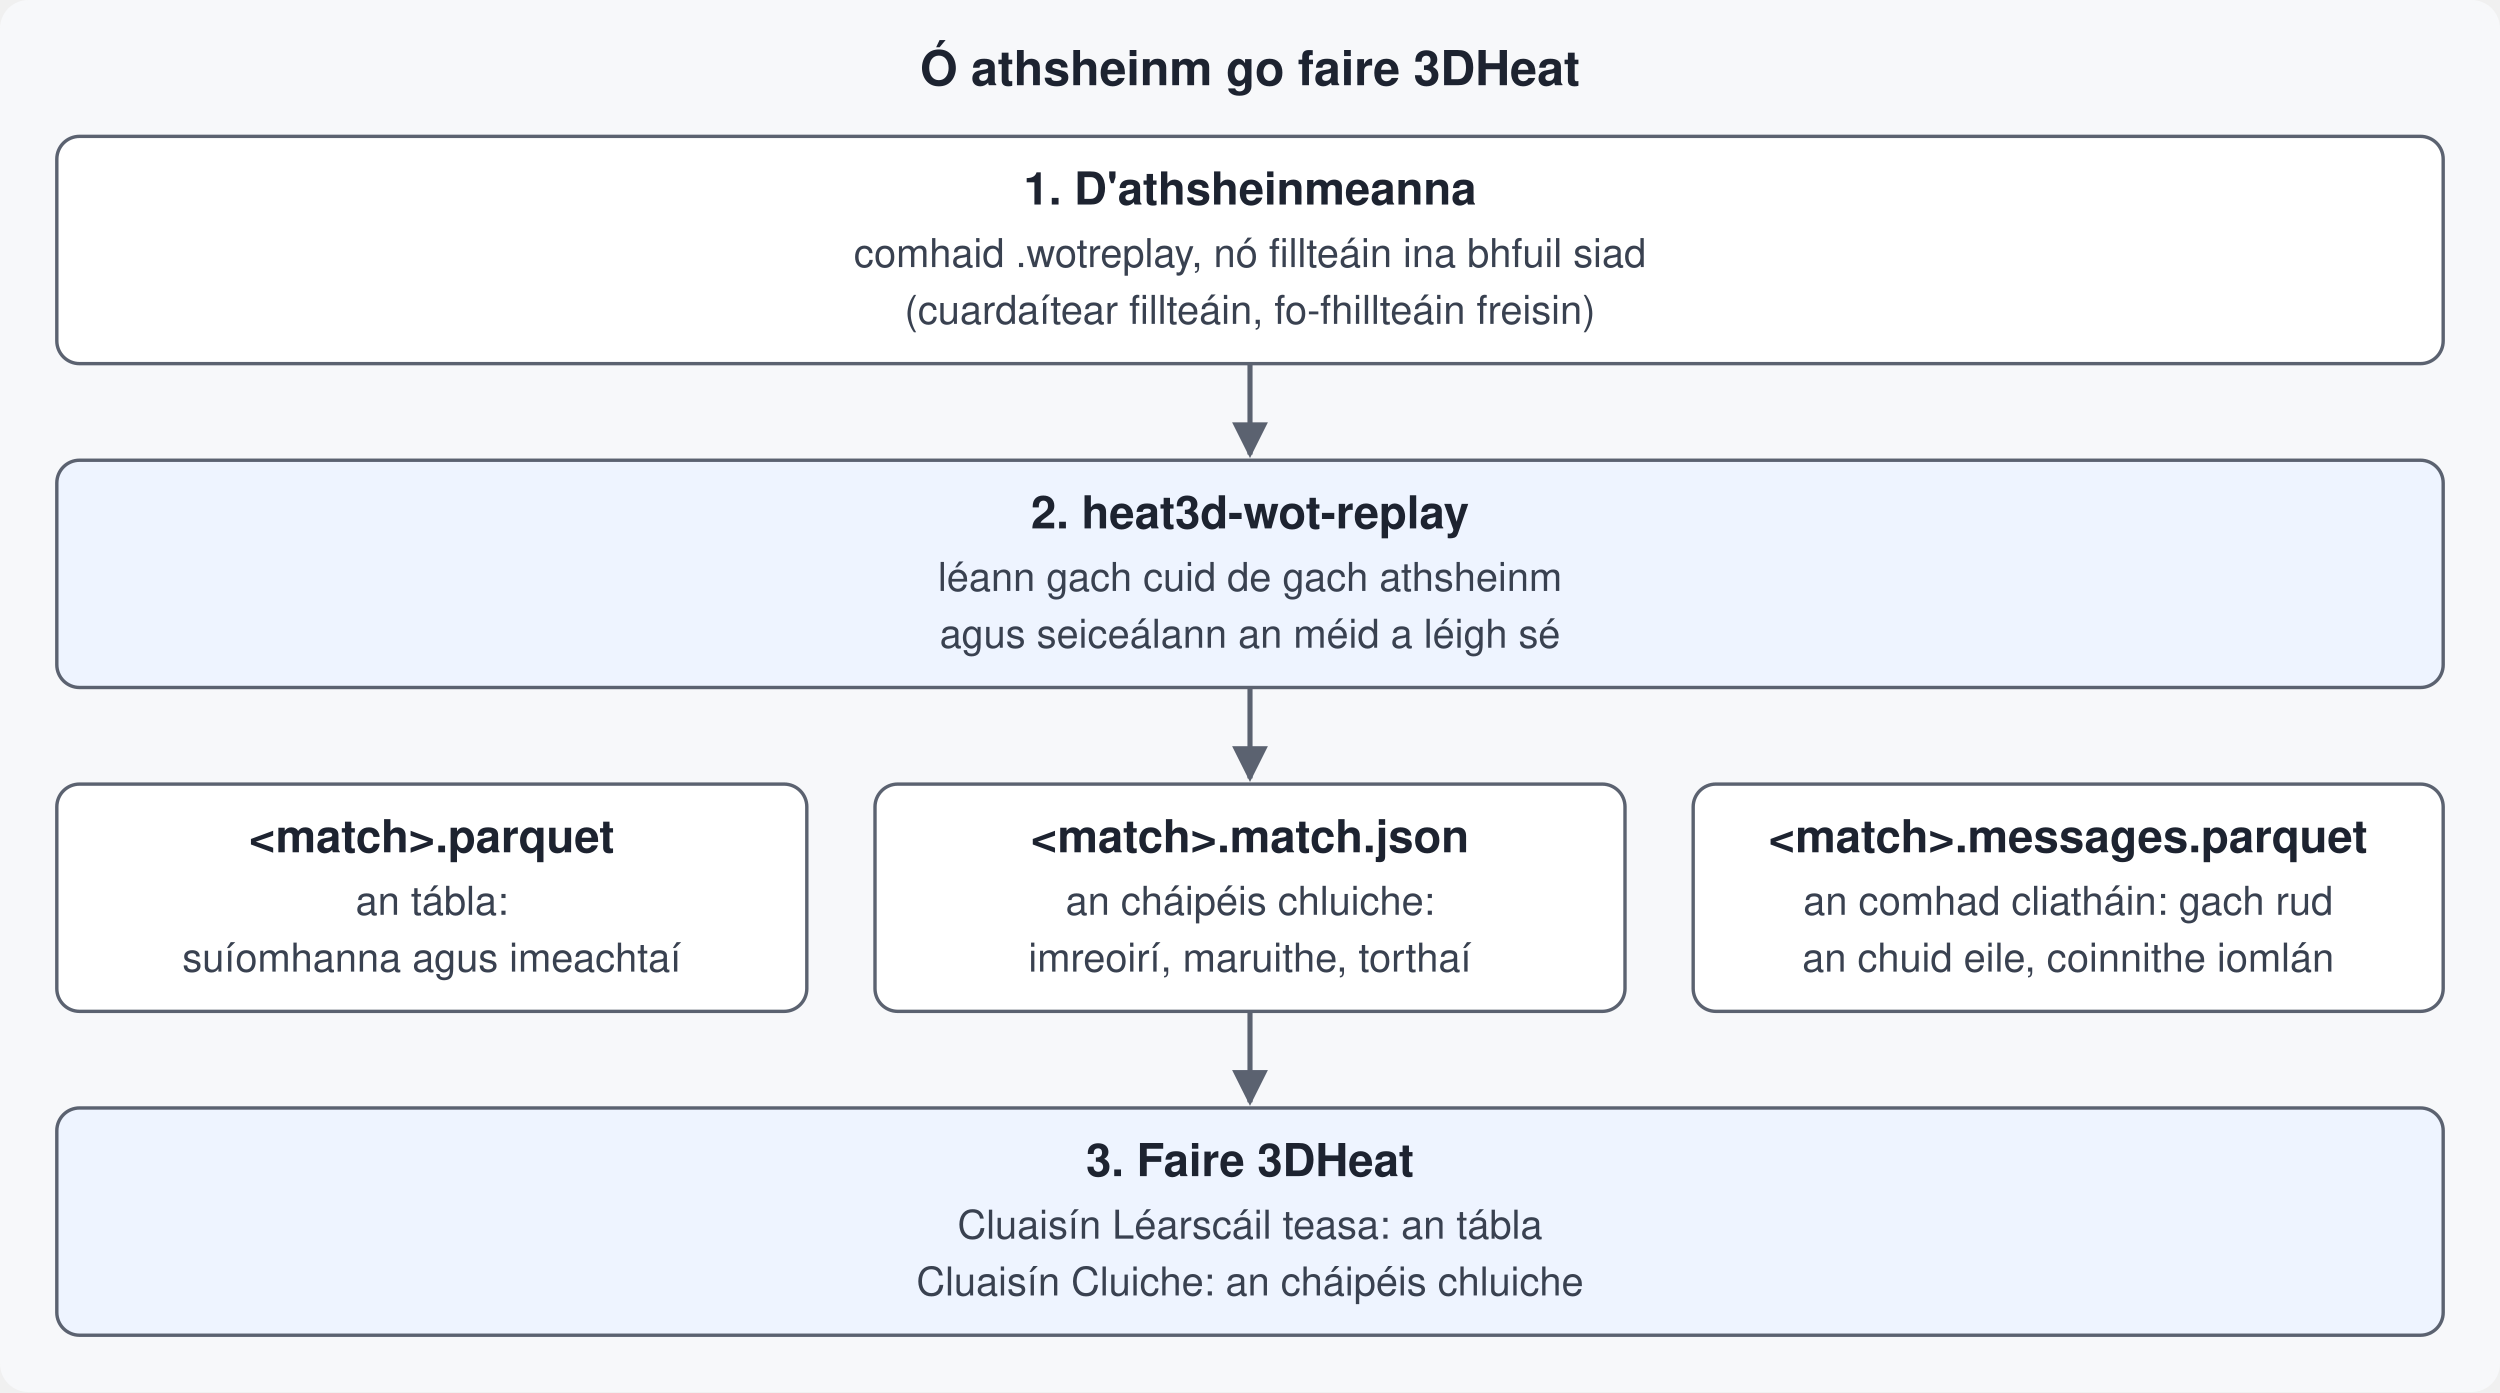
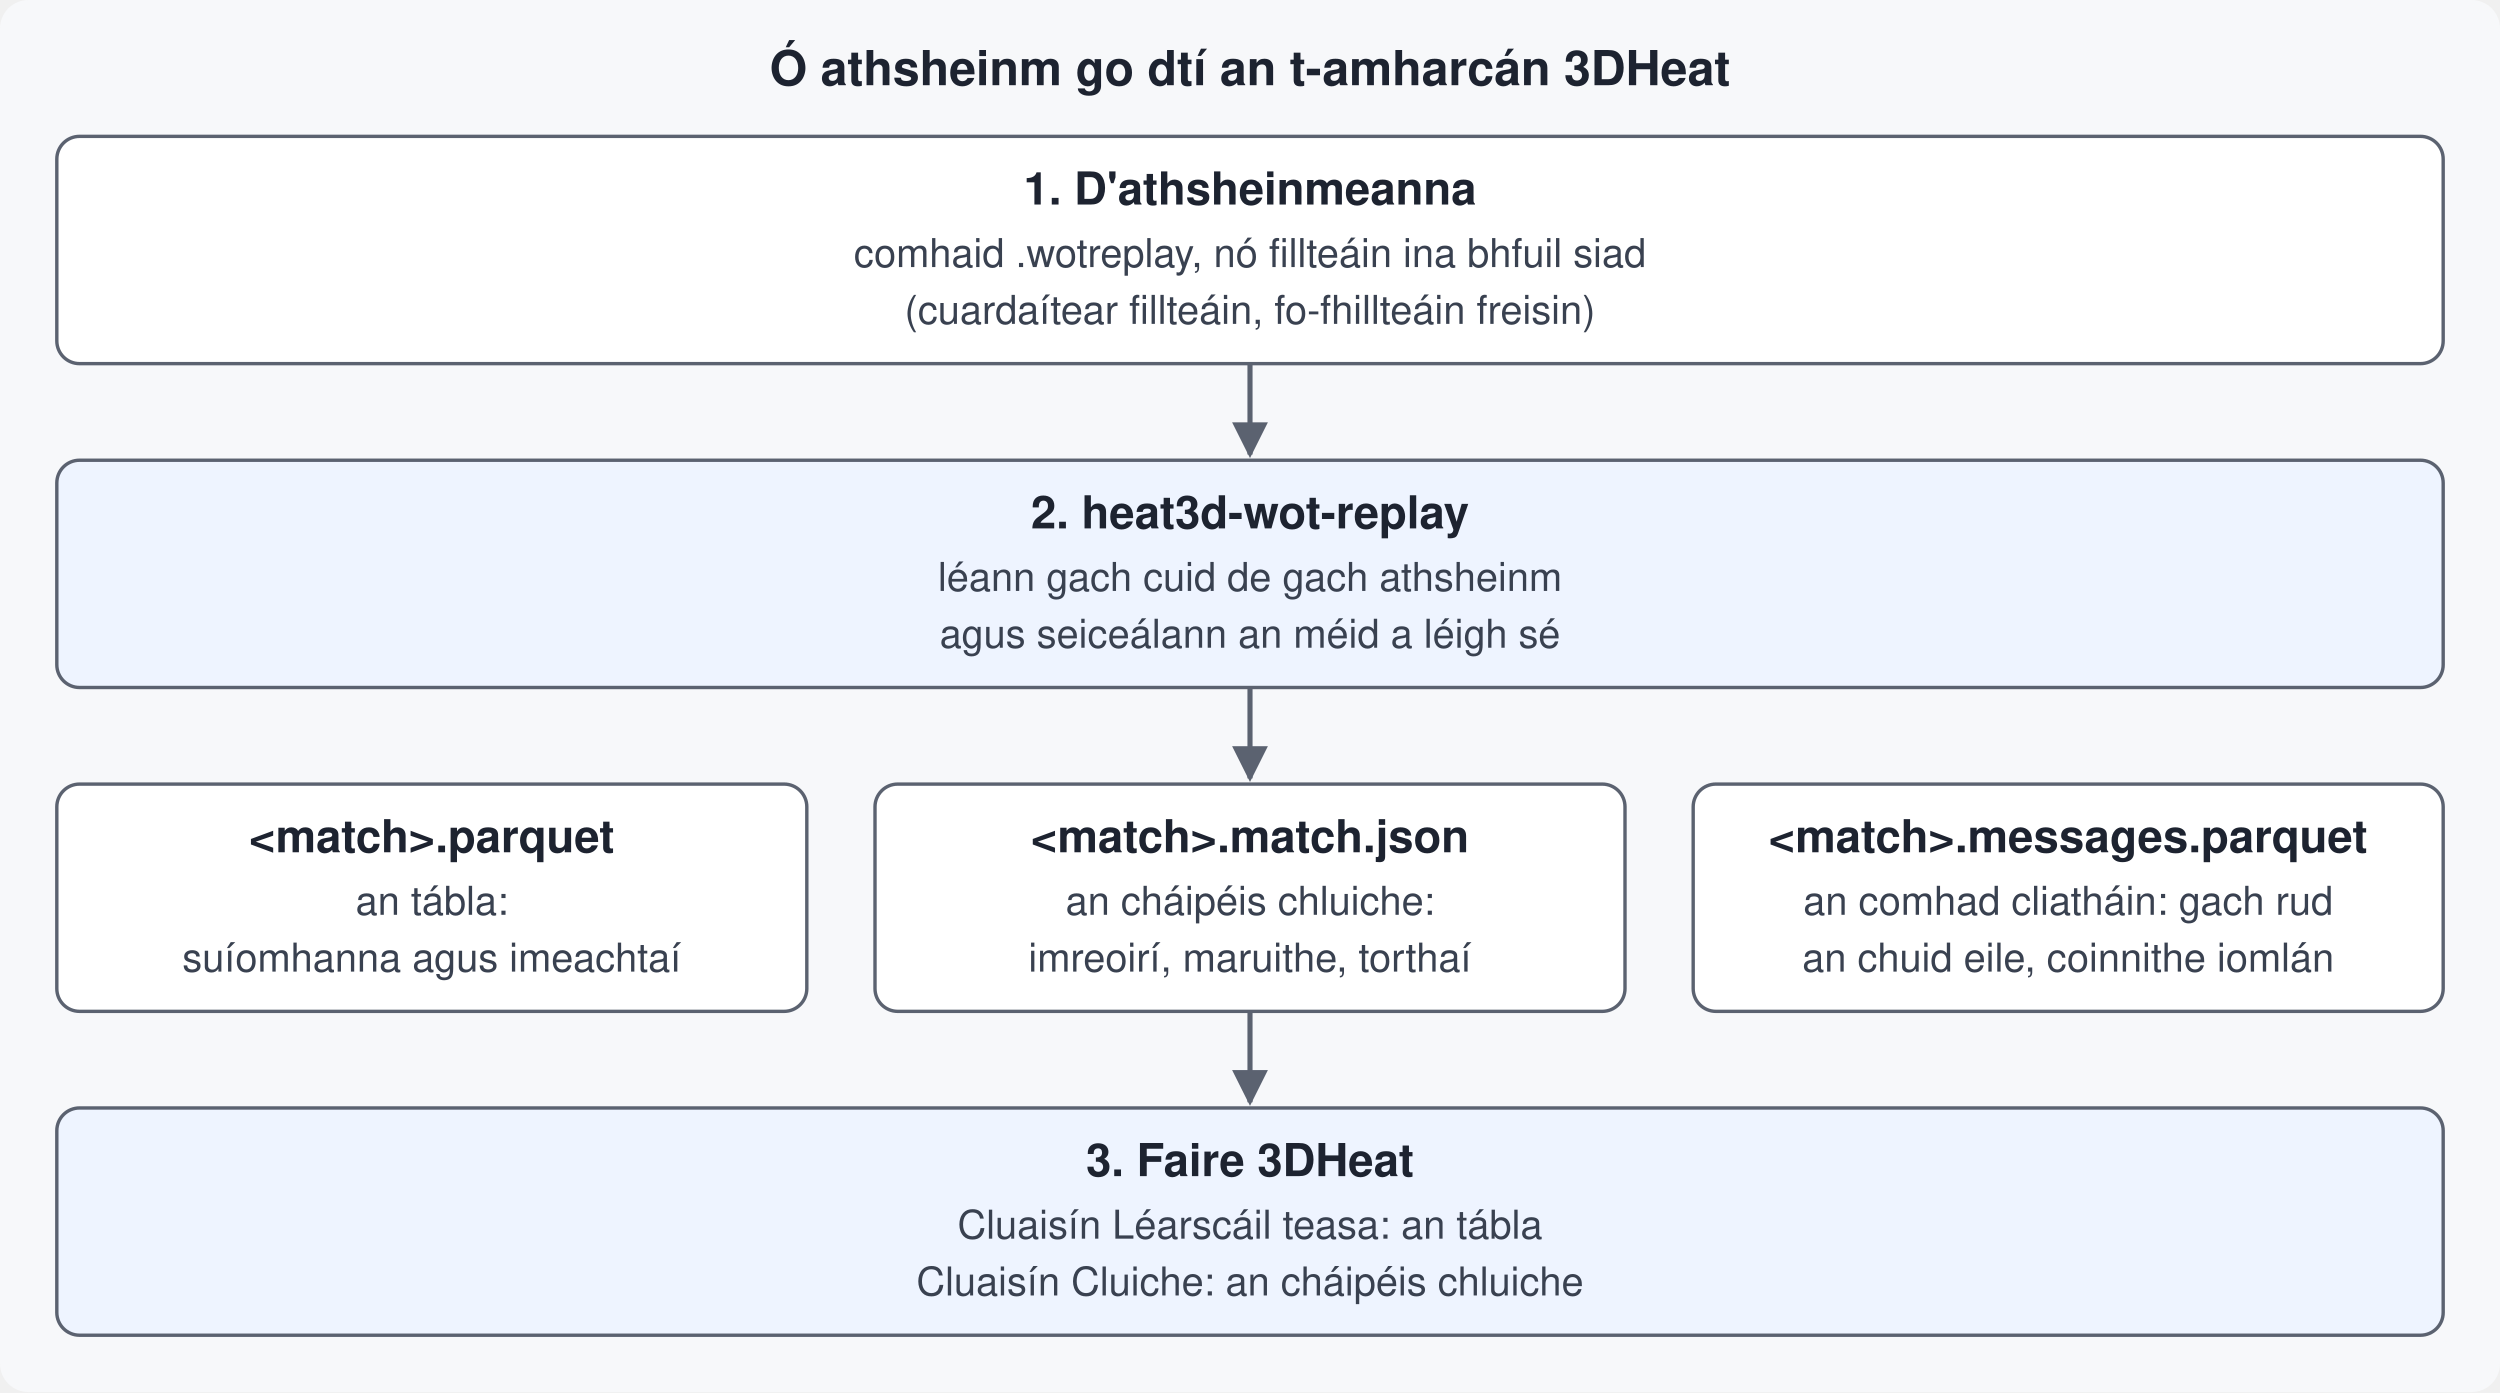
<svg xmlns="http://www.w3.org/2000/svg" width="880" height="490" viewBox="0 0 880 490" role="img" aria-label="From a replay to the 3DHeat viewer">
  <defs>
    <marker id="a" viewBox="0 0 10 10" refX="9" refY="5" markerWidth="7" markerHeight="7" orient="auto">
      <path d="M0,0 L10,5 L0,10 z" fill="#5b6270" />
    </marker>
  </defs>
  <rect width="880" height="490" rx="10" fill="#f7f8fa" />
-   <text x="440" y="30" font-family="Segoe UI,Helvetica,Arial,sans-serif" font-size="17" font-weight="600" text-anchor="middle" fill="#1d2330">Ó athsheinm go faire 3DHeat</text>
+   <text x="440" y="30" font-family="Segoe UI,Helvetica,Arial,sans-serif" font-size="17" font-weight="600" text-anchor="middle" fill="#1d2330">Ó athsheinm go dtí an t-amharcán 3DHeat</text>
  <rect x="20" y="48" width="840" height="80" rx="8" fill="#ffffff" stroke="#5b6270" stroke-width="1.2" />
  <text x="440" y="72" font-family="Segoe UI,Helvetica,Arial,sans-serif" font-size="16" font-weight="600" text-anchor="middle" fill="#1d2330">1. D'athsheinmeanna</text>
  <text x="440" y="94" font-family="Segoe UI,Helvetica,Arial,sans-serif" font-size="14" text-anchor="middle" fill="#394150">comhaid .wotreplay, nó fillteáin ina bhfuil siad</text>
  <text x="440" y="114" font-family="Segoe UI,Helvetica,Arial,sans-serif" font-size="14" text-anchor="middle" fill="#394150">(cuardaítear fillteáin, fo-fhillteáin freisin)</text>
  <line x1="440" y1="128" x2="440" y2="160" stroke="#5b6270" stroke-width="1.8" marker-end="url(#a)" />
  <rect x="20" y="162" width="840" height="80" rx="8" fill="#eef4ff" stroke="#5b6270" stroke-width="1.2" />
  <text x="440" y="186" font-family="Segoe UI,Helvetica,Arial,sans-serif" font-size="16" font-weight="600" text-anchor="middle" fill="#1d2330">2. heat3d-wot-replay</text>
  <text x="440" y="208" font-family="Segoe UI,Helvetica,Arial,sans-serif" font-size="14" text-anchor="middle" fill="#394150">léann gach cuid de gach athsheinm</text>
  <text x="440" y="228" font-family="Segoe UI,Helvetica,Arial,sans-serif" font-size="14" text-anchor="middle" fill="#394150">agus seiceálann an méid a léigh sé</text>
  <line x1="440" y1="242" x2="440" y2="274" stroke="#5b6270" stroke-width="1.8" marker-end="url(#a)" />
  <rect x="20" y="276" width="264" height="80" rx="8" fill="#ffffff" stroke="#5b6270" stroke-width="1.2" />
  <text x="152" y="300" font-family="Segoe UI,Helvetica,Arial,sans-serif" font-size="16" font-weight="600" text-anchor="middle" fill="#1d2330">&lt;match&gt;.parquet</text>
  <text x="152" y="322" font-family="Segoe UI,Helvetica,Arial,sans-serif" font-size="14" text-anchor="middle" fill="#394150">an tábla:</text>
  <text x="152" y="342" font-family="Segoe UI,Helvetica,Arial,sans-serif" font-size="14" text-anchor="middle" fill="#394150">suíomhanna agus imeachtaí</text>
  <rect x="308" y="276" width="264" height="80" rx="8" fill="#ffffff" stroke="#5b6270" stroke-width="1.2" />
  <text x="440" y="300" font-family="Segoe UI,Helvetica,Arial,sans-serif" font-size="16" font-weight="600" text-anchor="middle" fill="#1d2330">&lt;match&gt;.match.json</text>
  <text x="440" y="322" font-family="Segoe UI,Helvetica,Arial,sans-serif" font-size="14" text-anchor="middle" fill="#394150">an cháipéis chluiche:</text>
  <text x="440" y="342" font-family="Segoe UI,Helvetica,Arial,sans-serif" font-size="14" text-anchor="middle" fill="#394150">imreoirí, maruithe, torthaí</text>
  <rect x="596" y="276" width="264" height="80" rx="8" fill="#ffffff" stroke="#5b6270" stroke-width="1.2" />
  <text x="728" y="300" font-family="Segoe UI,Helvetica,Arial,sans-serif" font-size="16" font-weight="600" text-anchor="middle" fill="#1d2330">&lt;match&gt;.messages.parquet</text>
  <text x="728" y="322" font-family="Segoe UI,Helvetica,Arial,sans-serif" font-size="14" text-anchor="middle" fill="#394150">an comhad cliatháin: gach rud</text>
  <text x="728" y="342" font-family="Segoe UI,Helvetica,Arial,sans-serif" font-size="14" text-anchor="middle" fill="#394150">an chuid eile, coinnithe iomlán</text>
  <line x1="440" y1="356" x2="440" y2="388" stroke="#5b6270" stroke-width="1.8" marker-end="url(#a)" />
  <rect x="20" y="390" width="840" height="80" rx="8" fill="#eef4ff" stroke="#5b6270" stroke-width="1.2" />
  <text x="440" y="414" font-family="Segoe UI,Helvetica,Arial,sans-serif" font-size="16" font-weight="600" text-anchor="middle" fill="#1d2330">3. Faire 3DHeat</text>
  <text x="440" y="436" font-family="Segoe UI,Helvetica,Arial,sans-serif" font-size="14" text-anchor="middle" fill="#394150">Cluaisín Léarscáil teasa: an tábla</text>
  <text x="440" y="456" font-family="Segoe UI,Helvetica,Arial,sans-serif" font-size="14" text-anchor="middle" fill="#394150">Cluaisín Cluiche: an cháipéis chluiche</text>
</svg>
